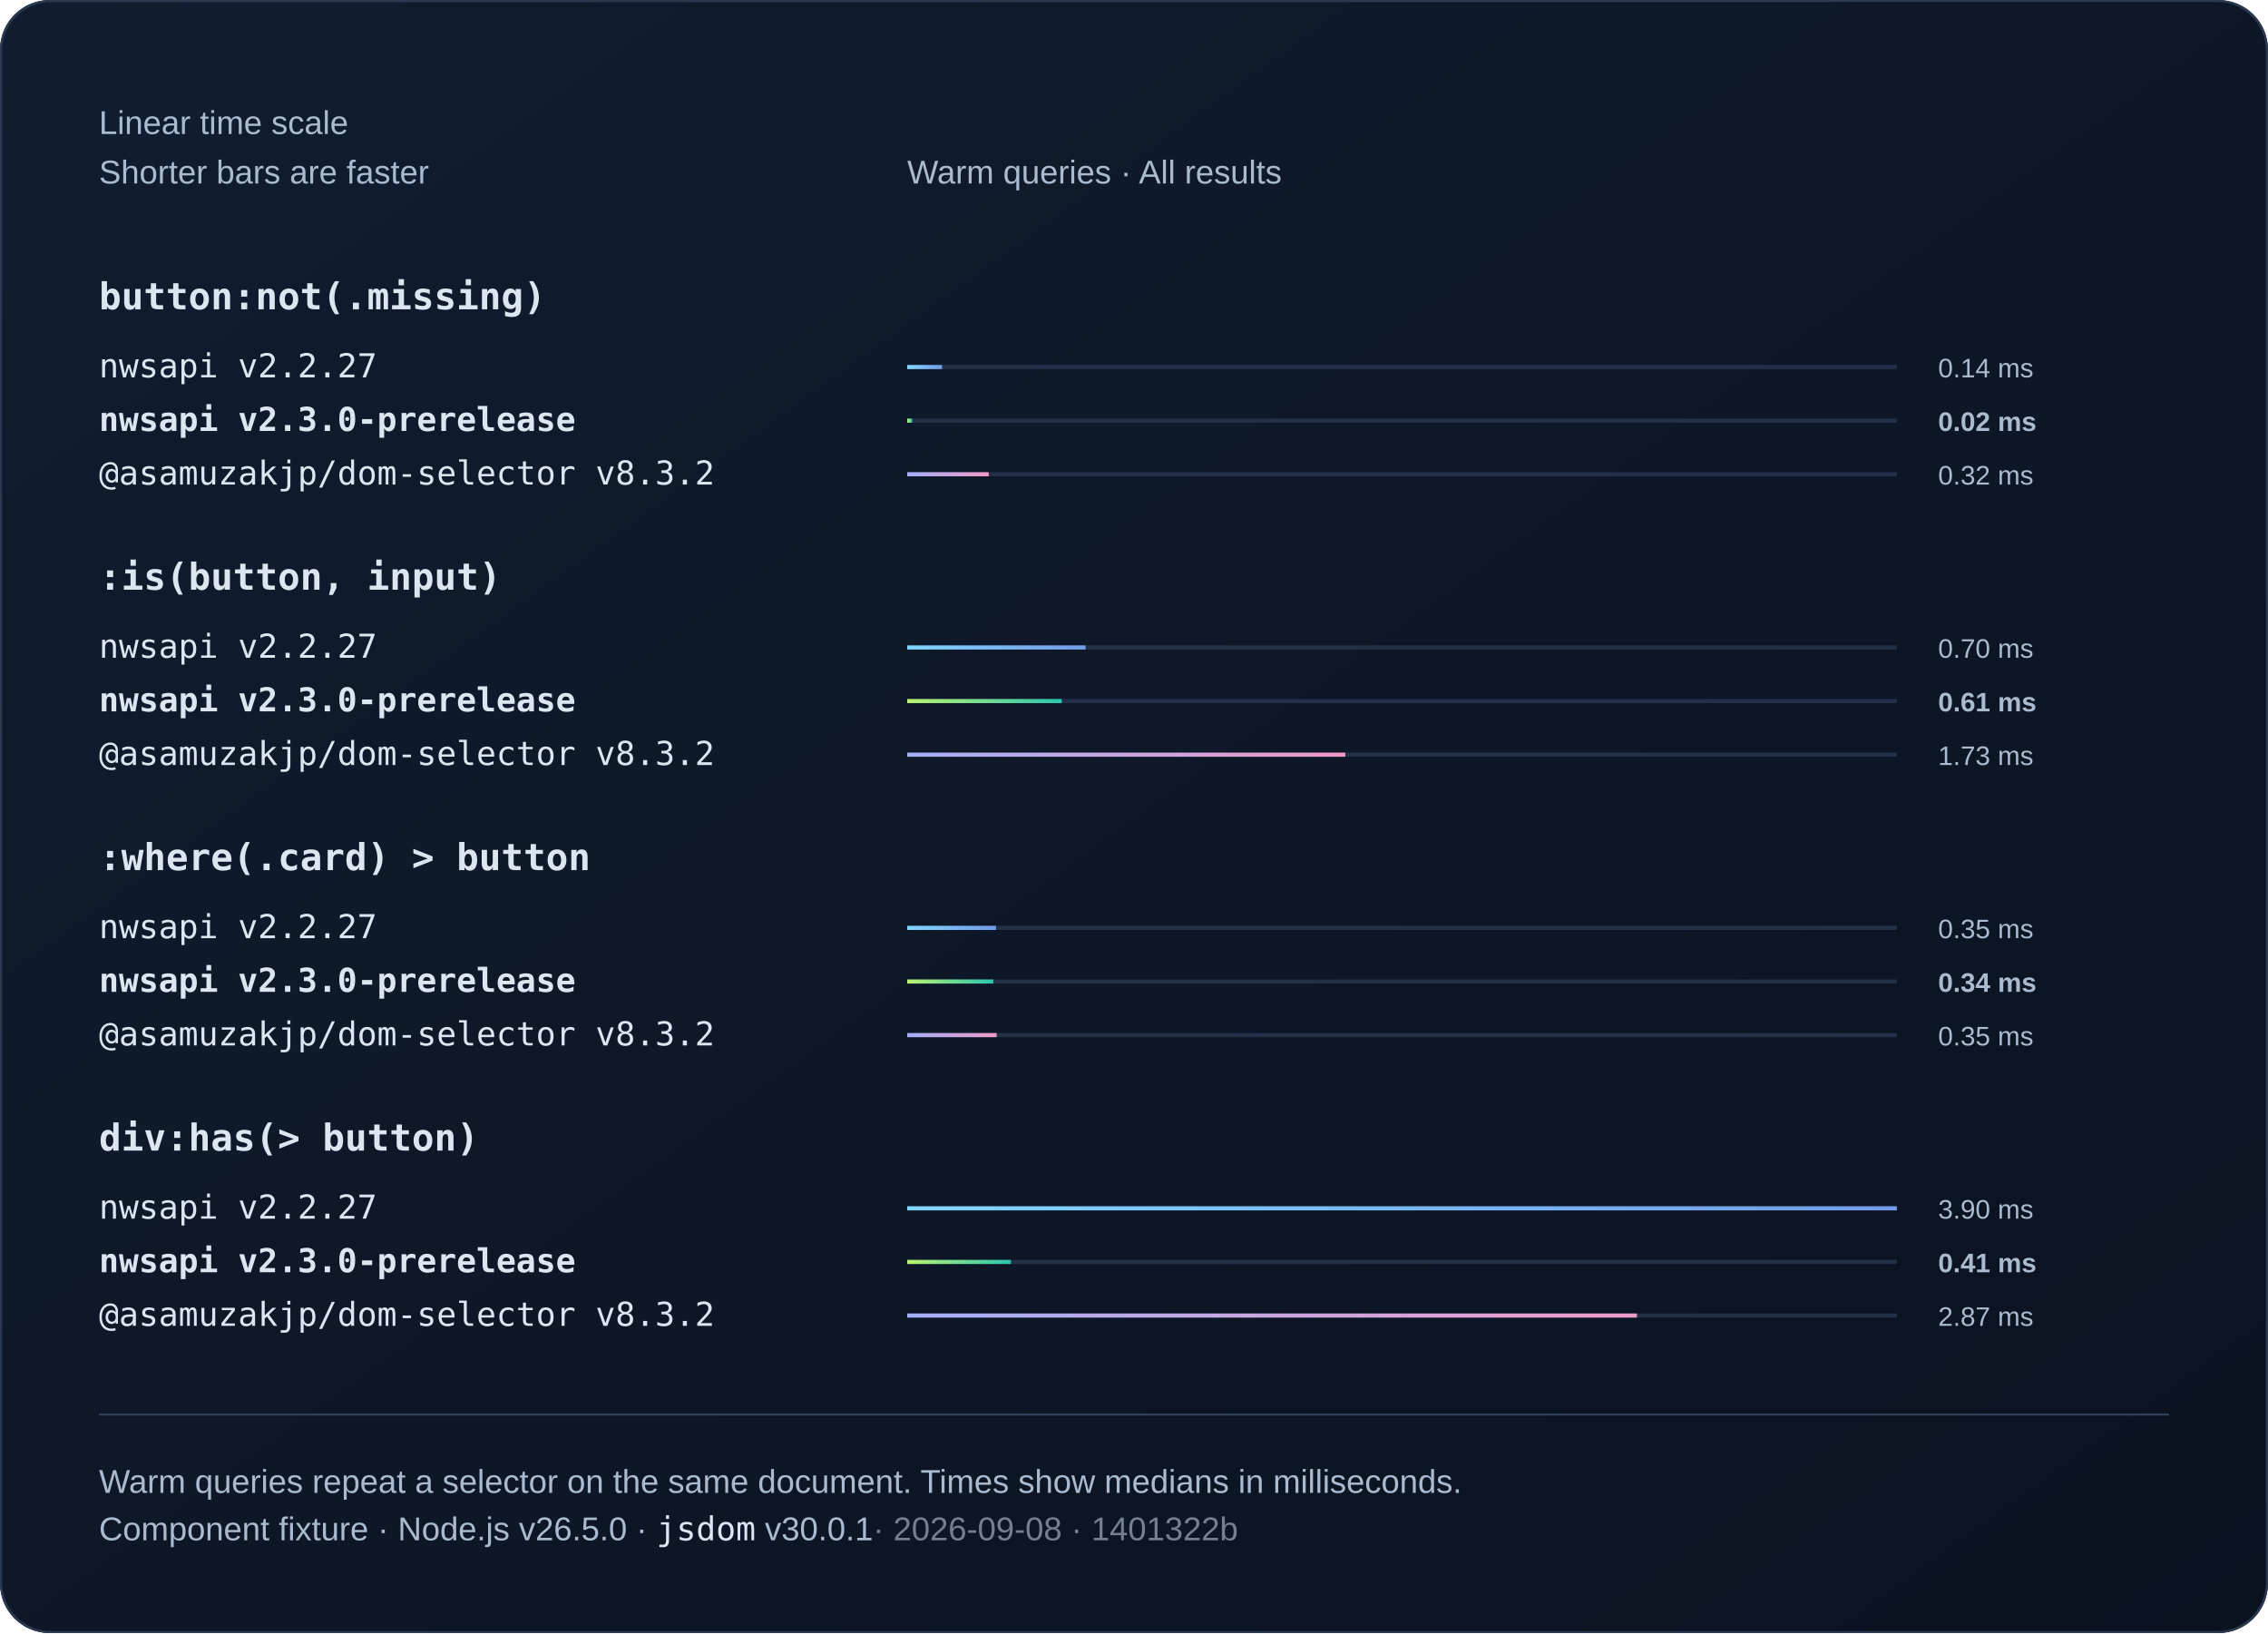
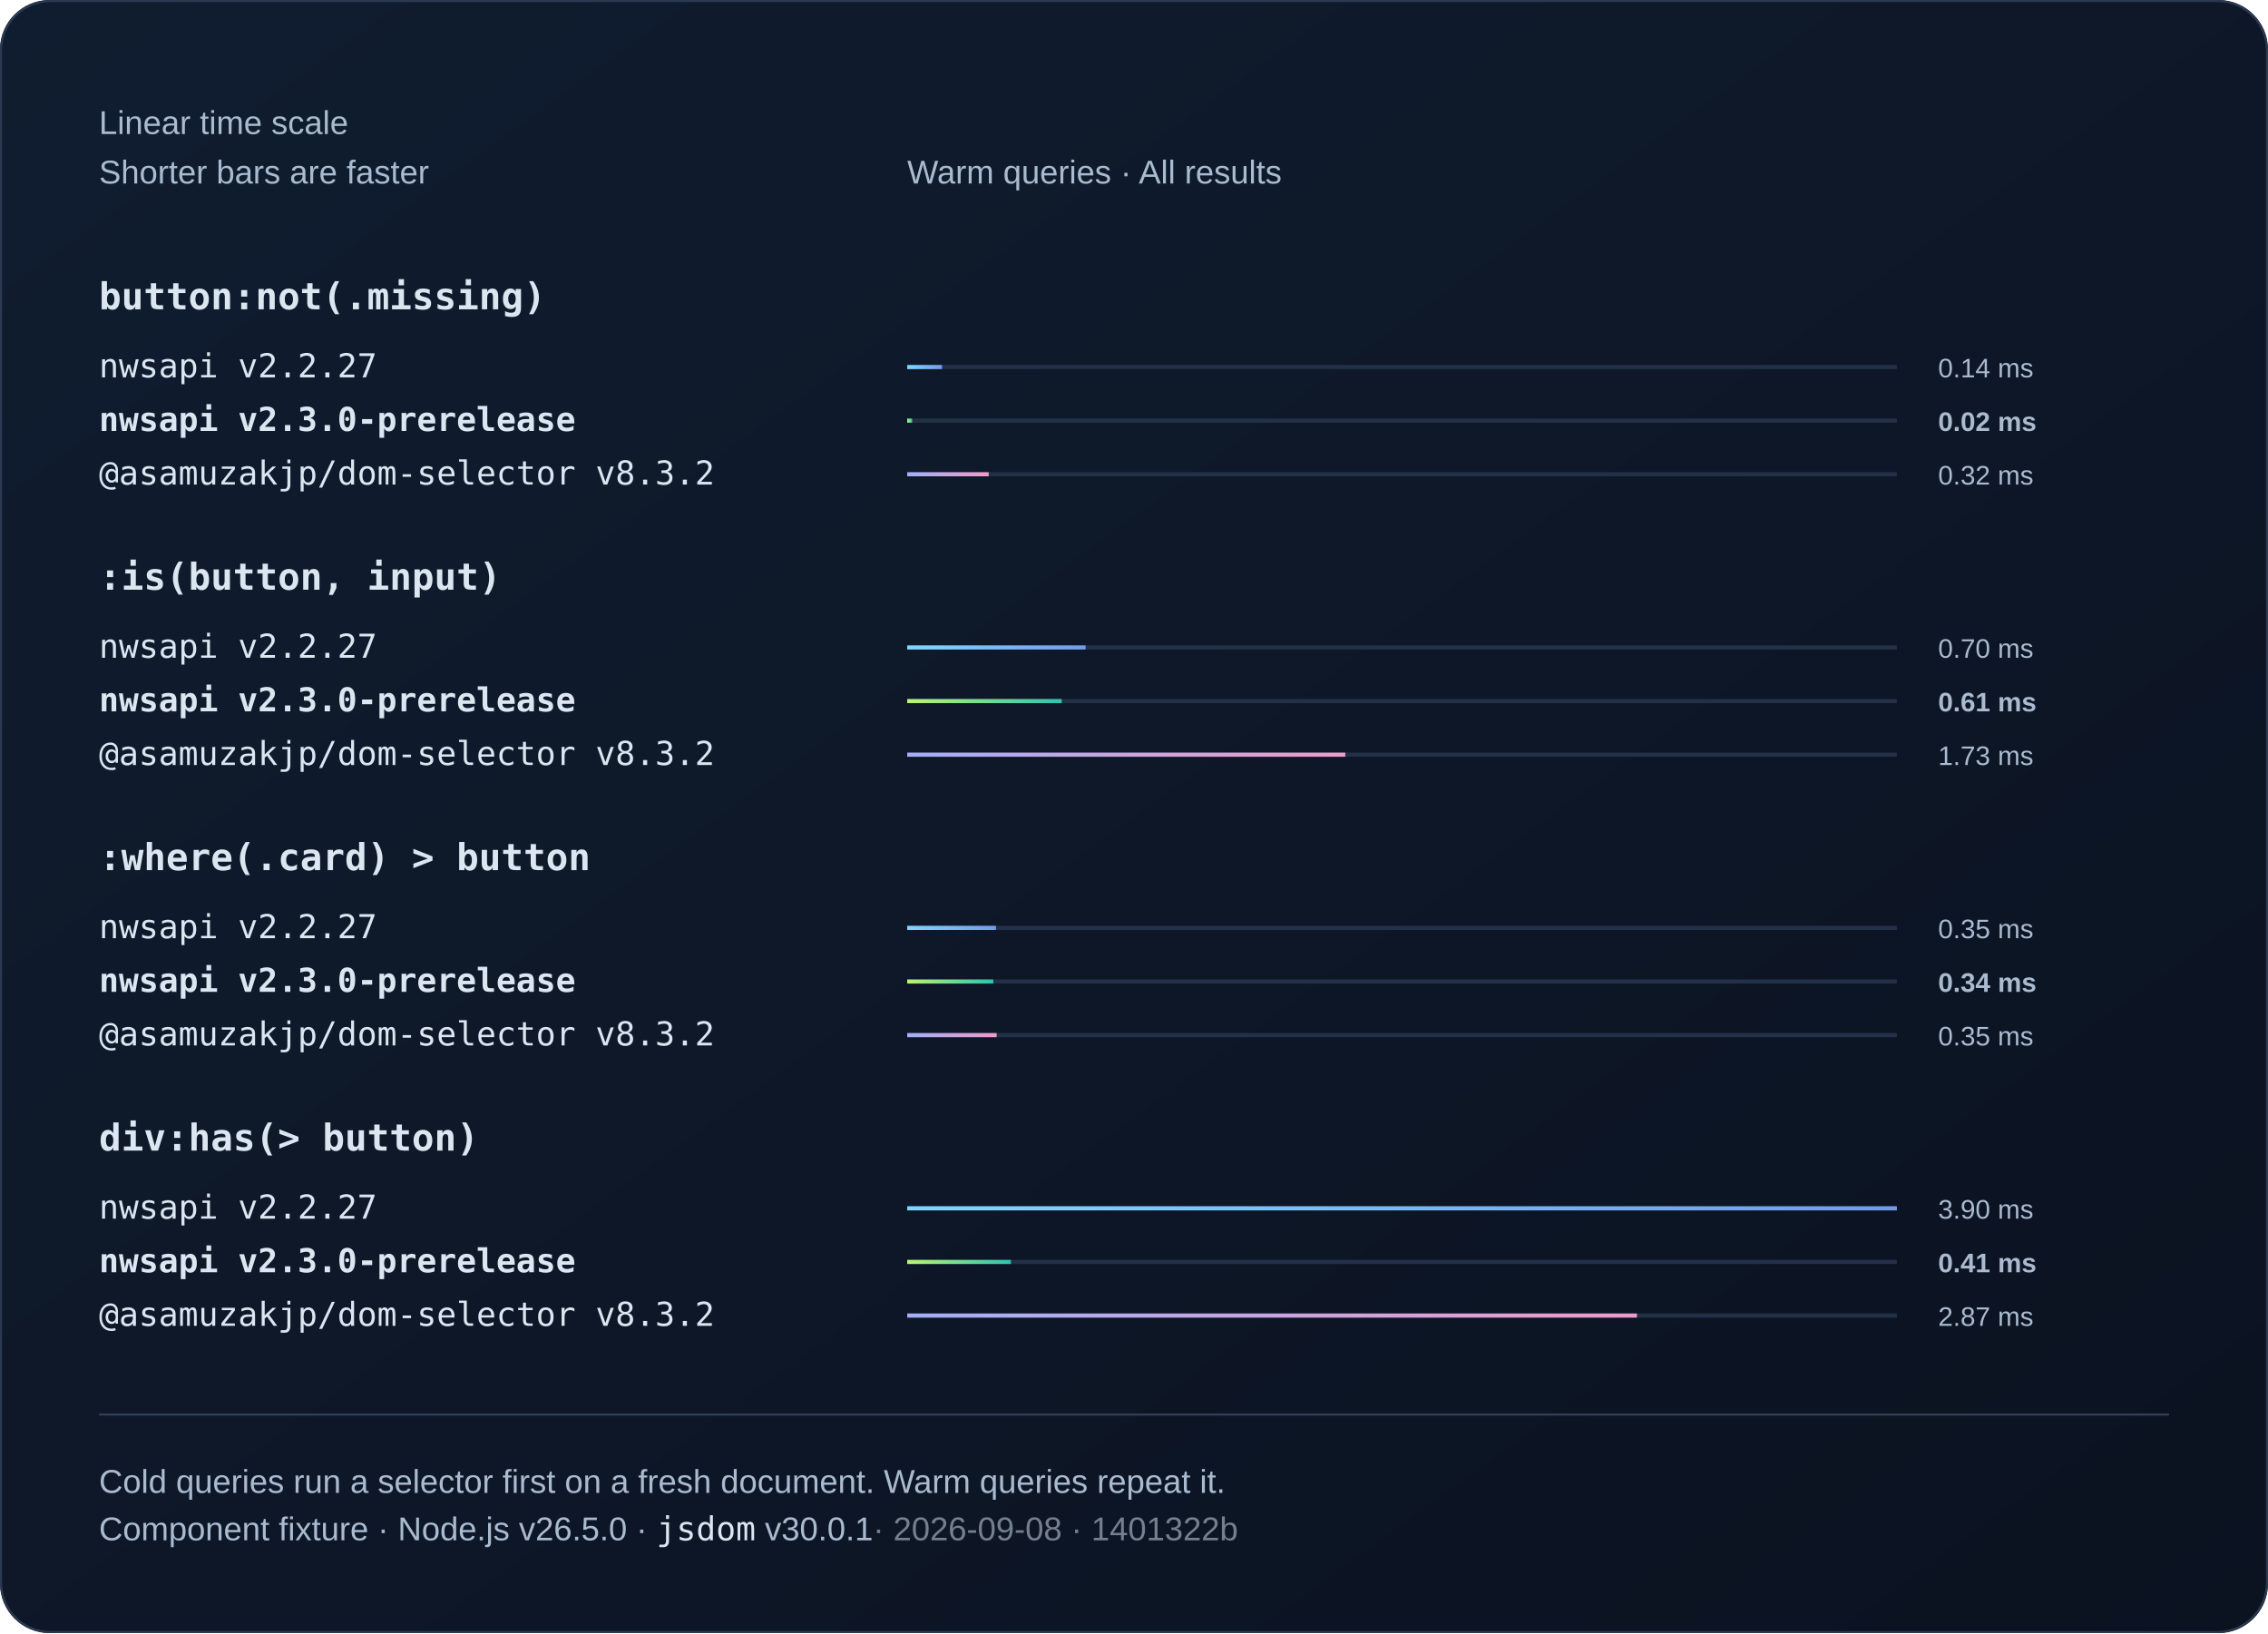
<svg xmlns="http://www.w3.org/2000/svg" width="1100" height="792" viewBox="0 0 1100 792" role="img">
  <defs>
    <linearGradient id="bg" x2="1" y2="1">
      <stop stop-color="#101d30" />
      <stop offset="1" stop-color="#0b1220" />
    </linearGradient>
    <linearGradient id="series0">
      <stop stop-color="#80d7ff" />
      <stop offset="1" stop-color="#739be8" />
    </linearGradient>
    <linearGradient id="series1">
      <stop stop-color="#baf471" />
      <stop offset="1" stop-color="#2bc5ae" />
    </linearGradient>
    <linearGradient id="series2">
      <stop stop-color="#a4aff7" />
      <stop offset="1" stop-color="#ef9bc9" />
    </linearGradient>
  </defs>
  <style>text{font-family:Arial,Helvetica,sans-serif;fill:#f0f5fa}
.muted{fill:#aabbd0;font:16px Arial,Helvetica,sans-serif}
.code{font:18px Consolas,Menlo,monospace;fill:#dce6f1}
.note .code{font:16px Consolas,Menlo,monospace}
.comparison{font-size:14px;font-variant-numeric:tabular-nums}
.tick{fill:#aabbd0;font-size:12px}
.time{fill:#aabbd0;font-size:13px;font-variant-numeric:tabular-nums}
.engine{font-size:16px}.selector{font-weight:600}.bar{transform-box:fill-box;transform-origin:left center;animation:fill 800ms ease-out 1 both}@keyframes fill{from{transform:scaleX(0)}to{transform:scaleX(1)}}@media(prefers-reduced-motion:reduce){.bar{animation:none}}</style>
  <rect width="1100" height="792" rx="24" fill="url(#bg)" />
  <rect x=".5" y=".5" width="1099" height="791" rx="24" fill="none" stroke="#2b3a50" />
  <text x="48" y="65" class="muted">Linear time scale</text>
  <text x="48" y="89" class="muted">Shorter bars are faster</text>
  <text x="440" y="89" class="muted">Warm queries · All results</text>
  <text x="48" y="150" class="code selector">button:not(.missing)</text>
  <g>
    <text x="48" y="183" class="code engine">nwsapi v2.2.27</text>
    <path d="M440 178h480" stroke="#223048" stroke-width="2" />
    <rect class="bar" x="440" y="177" width="16.91" height="2" fill="url(#series0)" />
    <text x="940" y="183" class="time">0.14 ms</text>
  </g>
  <g>
    <text x="48" y="209" class="code engine" style="font-weight:700">nwsapi v2.3.0-prerelease</text>
    <path d="M440 204h480" stroke="#223048" stroke-width="2" />
    <rect class="bar" x="440" y="203" width="2.41" height="2" fill="url(#series1)" />
    <text x="940" y="209" class="time" style="font-weight:700">0.02 ms</text>
  </g>
  <g>
    <text x="48" y="235" class="code engine">@asamuzakjp/dom-selector v8.3.2</text>
    <path d="M440 230h480" stroke="#223048" stroke-width="2" />
    <rect class="bar" x="440" y="229" width="39.53" height="2" fill="url(#series2)" />
    <text x="940" y="235" class="time">0.32 ms</text>
  </g>
  <text x="48" y="286" class="code selector">:is(button, input)</text>
  <g>
    <text x="48" y="319" class="code engine">nwsapi v2.2.27</text>
    <path d="M440 314h480" stroke="#223048" stroke-width="2" />
    <rect class="bar" x="440" y="313" width="86.53" height="2" fill="url(#series0)" />
    <text x="940" y="319" class="time">0.70 ms</text>
  </g>
  <g>
    <text x="48" y="345" class="code engine" style="font-weight:700">nwsapi v2.3.0-prerelease</text>
    <path d="M440 340h480" stroke="#223048" stroke-width="2" />
    <rect class="bar" x="440" y="339" width="74.95" height="2" fill="url(#series1)" />
    <text x="940" y="345" class="time" style="font-weight:700">0.61 ms</text>
  </g>
  <g>
    <text x="48" y="371" class="code engine">@asamuzakjp/dom-selector v8.3.2</text>
    <path d="M440 366h480" stroke="#223048" stroke-width="2" />
    <rect class="bar" x="440" y="365" width="212.49" height="2" fill="url(#series2)" />
    <text x="940" y="371" class="time">1.73 ms</text>
  </g>
  <text x="48" y="422" class="code selector">:where(.card) &gt; button</text>
  <g>
    <text x="48" y="455" class="code engine">nwsapi v2.2.27</text>
    <path d="M440 450h480" stroke="#223048" stroke-width="2" />
    <rect class="bar" x="440" y="449" width="43.06" height="2" fill="url(#series0)" />
    <text x="940" y="455" class="time">0.35 ms</text>
  </g>
  <g>
    <text x="48" y="481" class="code engine" style="font-weight:700">nwsapi v2.3.0-prerelease</text>
    <path d="M440 476h480" stroke="#223048" stroke-width="2" />
    <rect class="bar" x="440" y="475" width="41.77" height="2" fill="url(#series1)" />
    <text x="940" y="481" class="time" style="font-weight:700">0.34 ms</text>
  </g>
  <g>
    <text x="48" y="507" class="code engine">@asamuzakjp/dom-selector v8.3.2</text>
    <path d="M440 502h480" stroke="#223048" stroke-width="2" />
    <rect class="bar" x="440" y="501" width="43.39" height="2" fill="url(#series2)" />
    <text x="940" y="507" class="time">0.35 ms</text>
  </g>
  <text x="48" y="558" class="code selector">div:has(&gt; button)</text>
  <g>
    <text x="48" y="591" class="code engine">nwsapi v2.2.27</text>
    <path d="M440 586h480" stroke="#223048" stroke-width="2" />
    <rect class="bar" x="440" y="585" width="480" height="2" fill="url(#series0)" />
    <text x="940" y="591" class="time">3.90 ms</text>
  </g>
  <g>
    <text x="48" y="617" class="code engine" style="font-weight:700">nwsapi v2.3.0-prerelease</text>
    <path d="M440 612h480" stroke="#223048" stroke-width="2" />
    <rect class="bar" x="440" y="611" width="50.3" height="2" fill="url(#series1)" />
    <text x="940" y="617" class="time" style="font-weight:700">0.41 ms</text>
  </g>
  <g>
    <text x="48" y="643" class="code engine">@asamuzakjp/dom-selector v8.3.2</text>
    <path d="M440 638h480" stroke="#223048" stroke-width="2" />
    <rect class="bar" x="440" y="637" width="353.93" height="2" fill="url(#series2)" />
    <text x="940" y="643" class="time">2.87 ms</text>
  </g>
  <path d="M48 686h1004" stroke="#304159" />
-   <text x="48" y="724" class="muted">Warm queries repeat a selector on the same document. Times show medians in milliseconds.</text>
+   <text x="48" y="724" class="muted">Cold queries run a selector first on a fresh document. Warm queries repeat it.</text>
  <text x="48" y="747" class="muted note">Component fixture · Node.js v26.5.0 · <tspan class="code">jsdom</tspan> v30.0.1<tspan fill="#75808e"> · 2026-09-08 · 1401322b</tspan>
  </text>
</svg>
